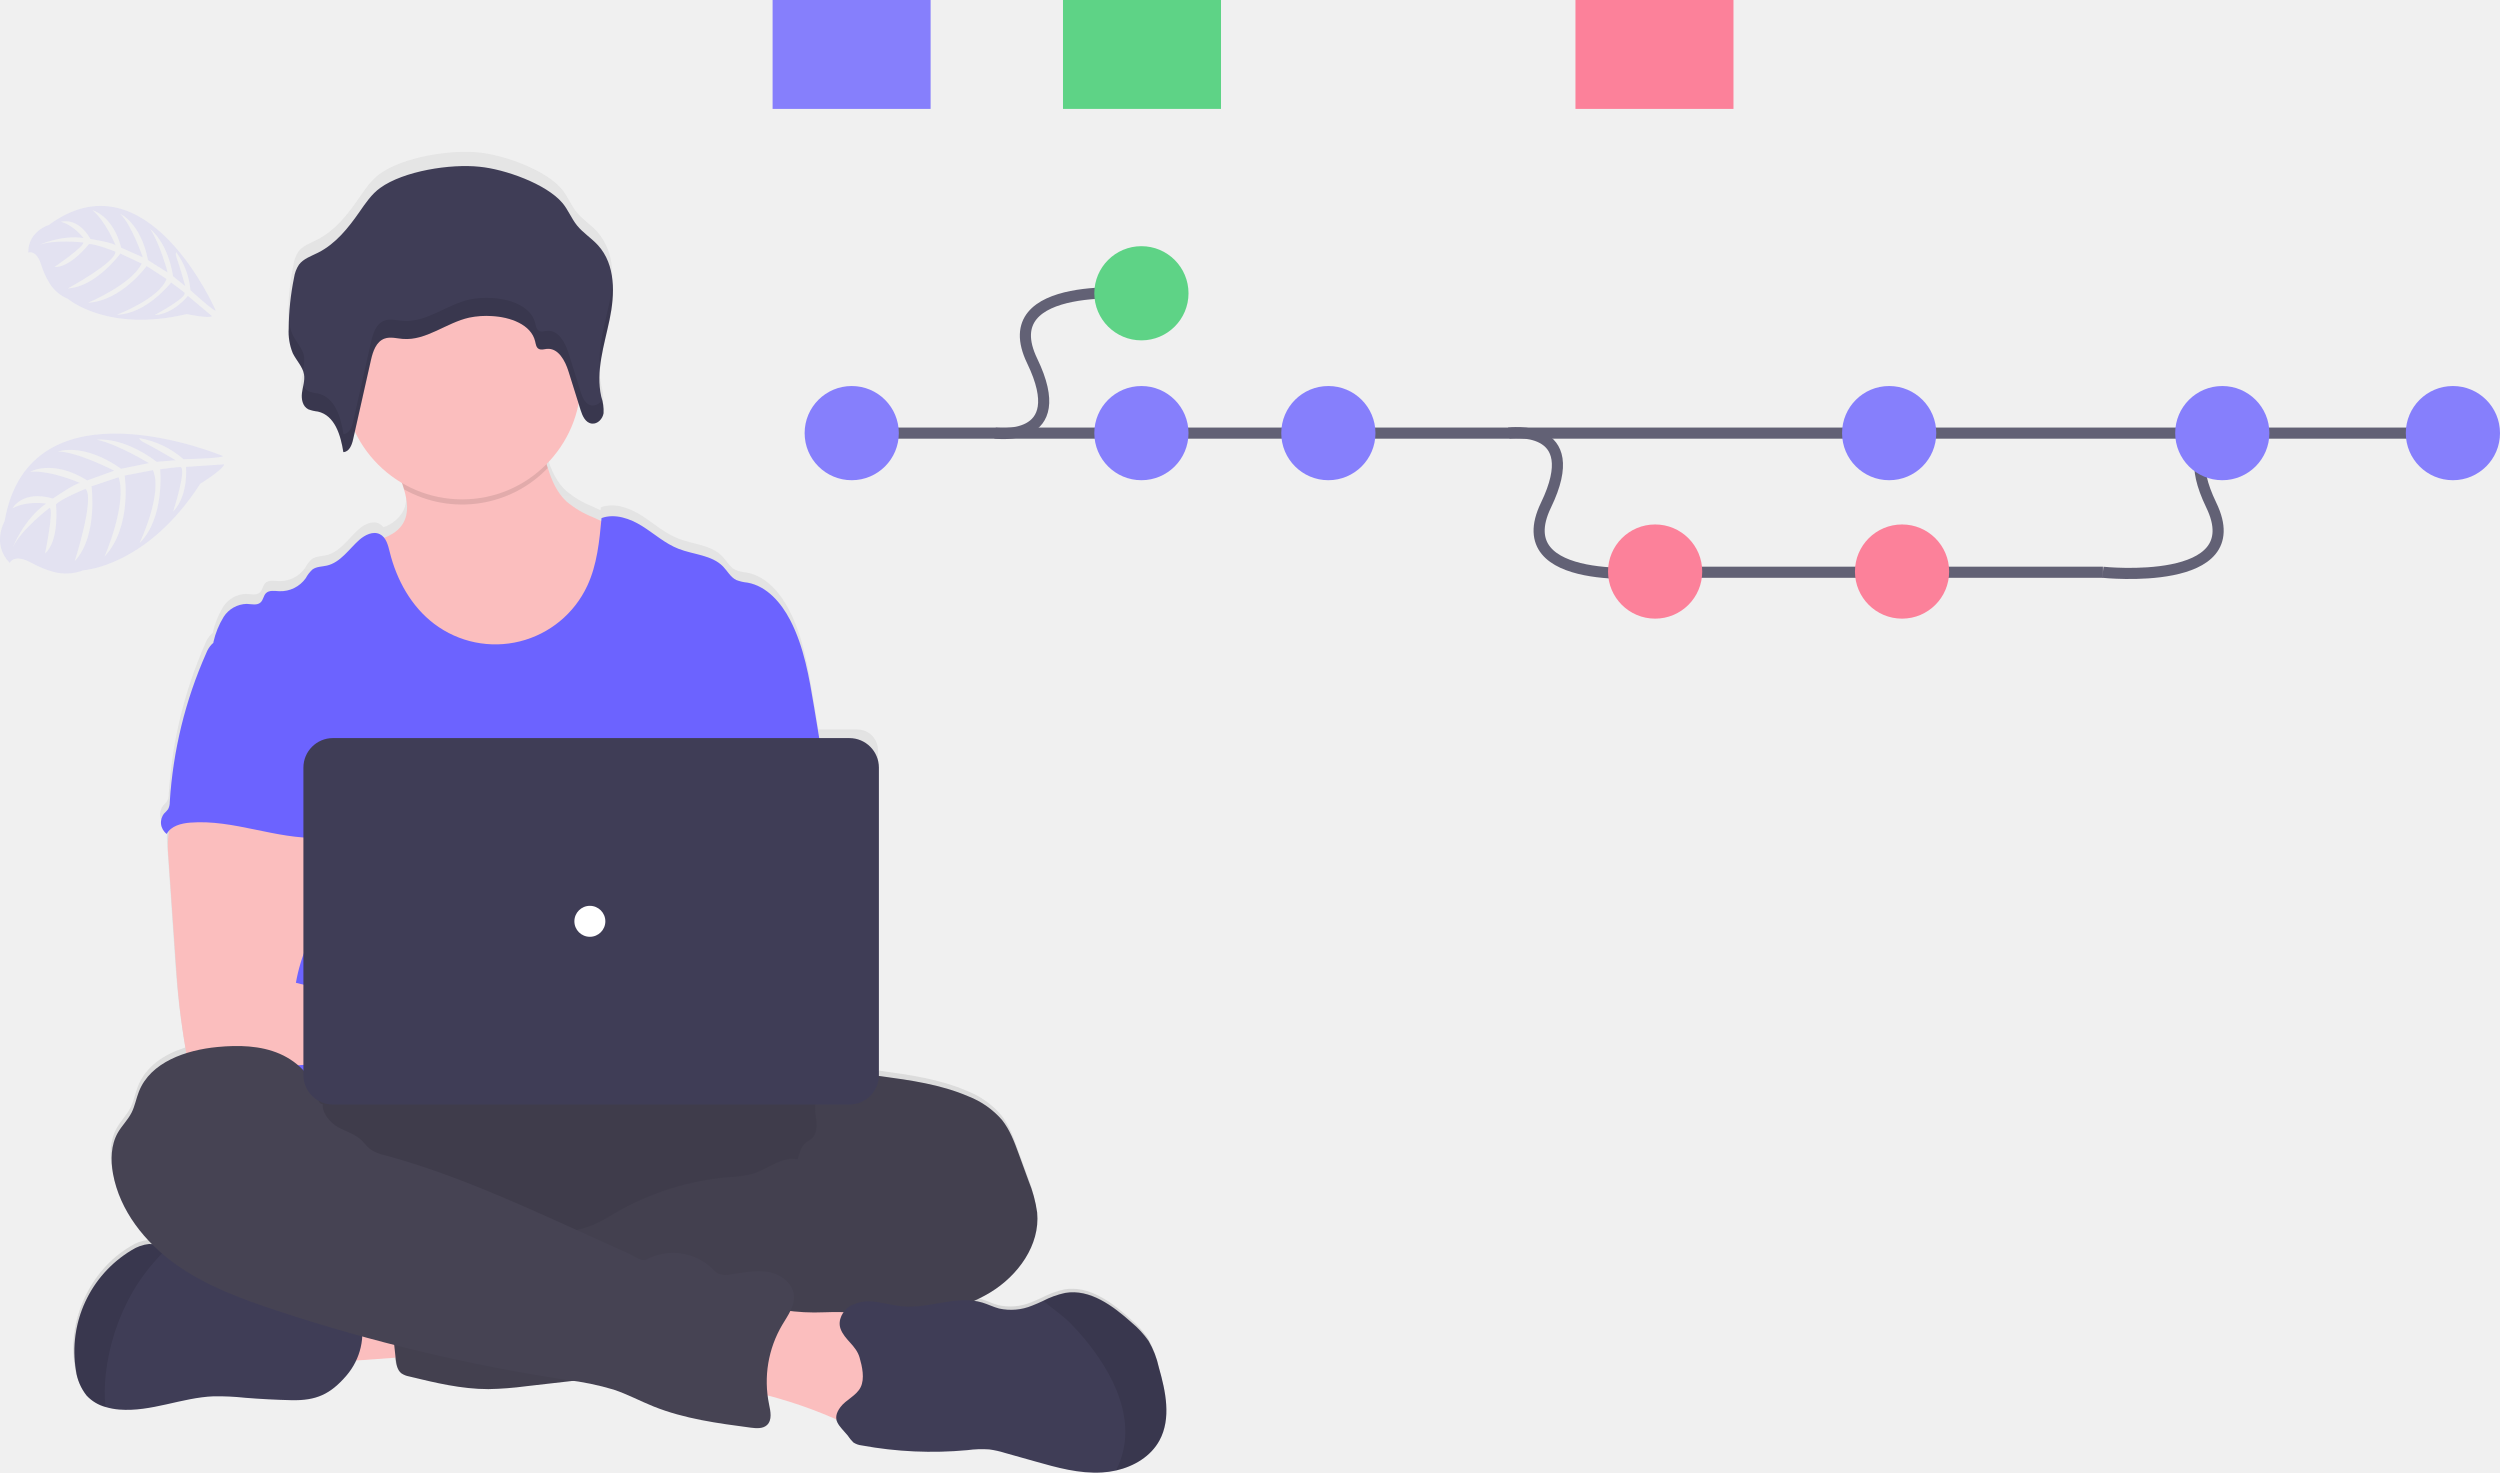
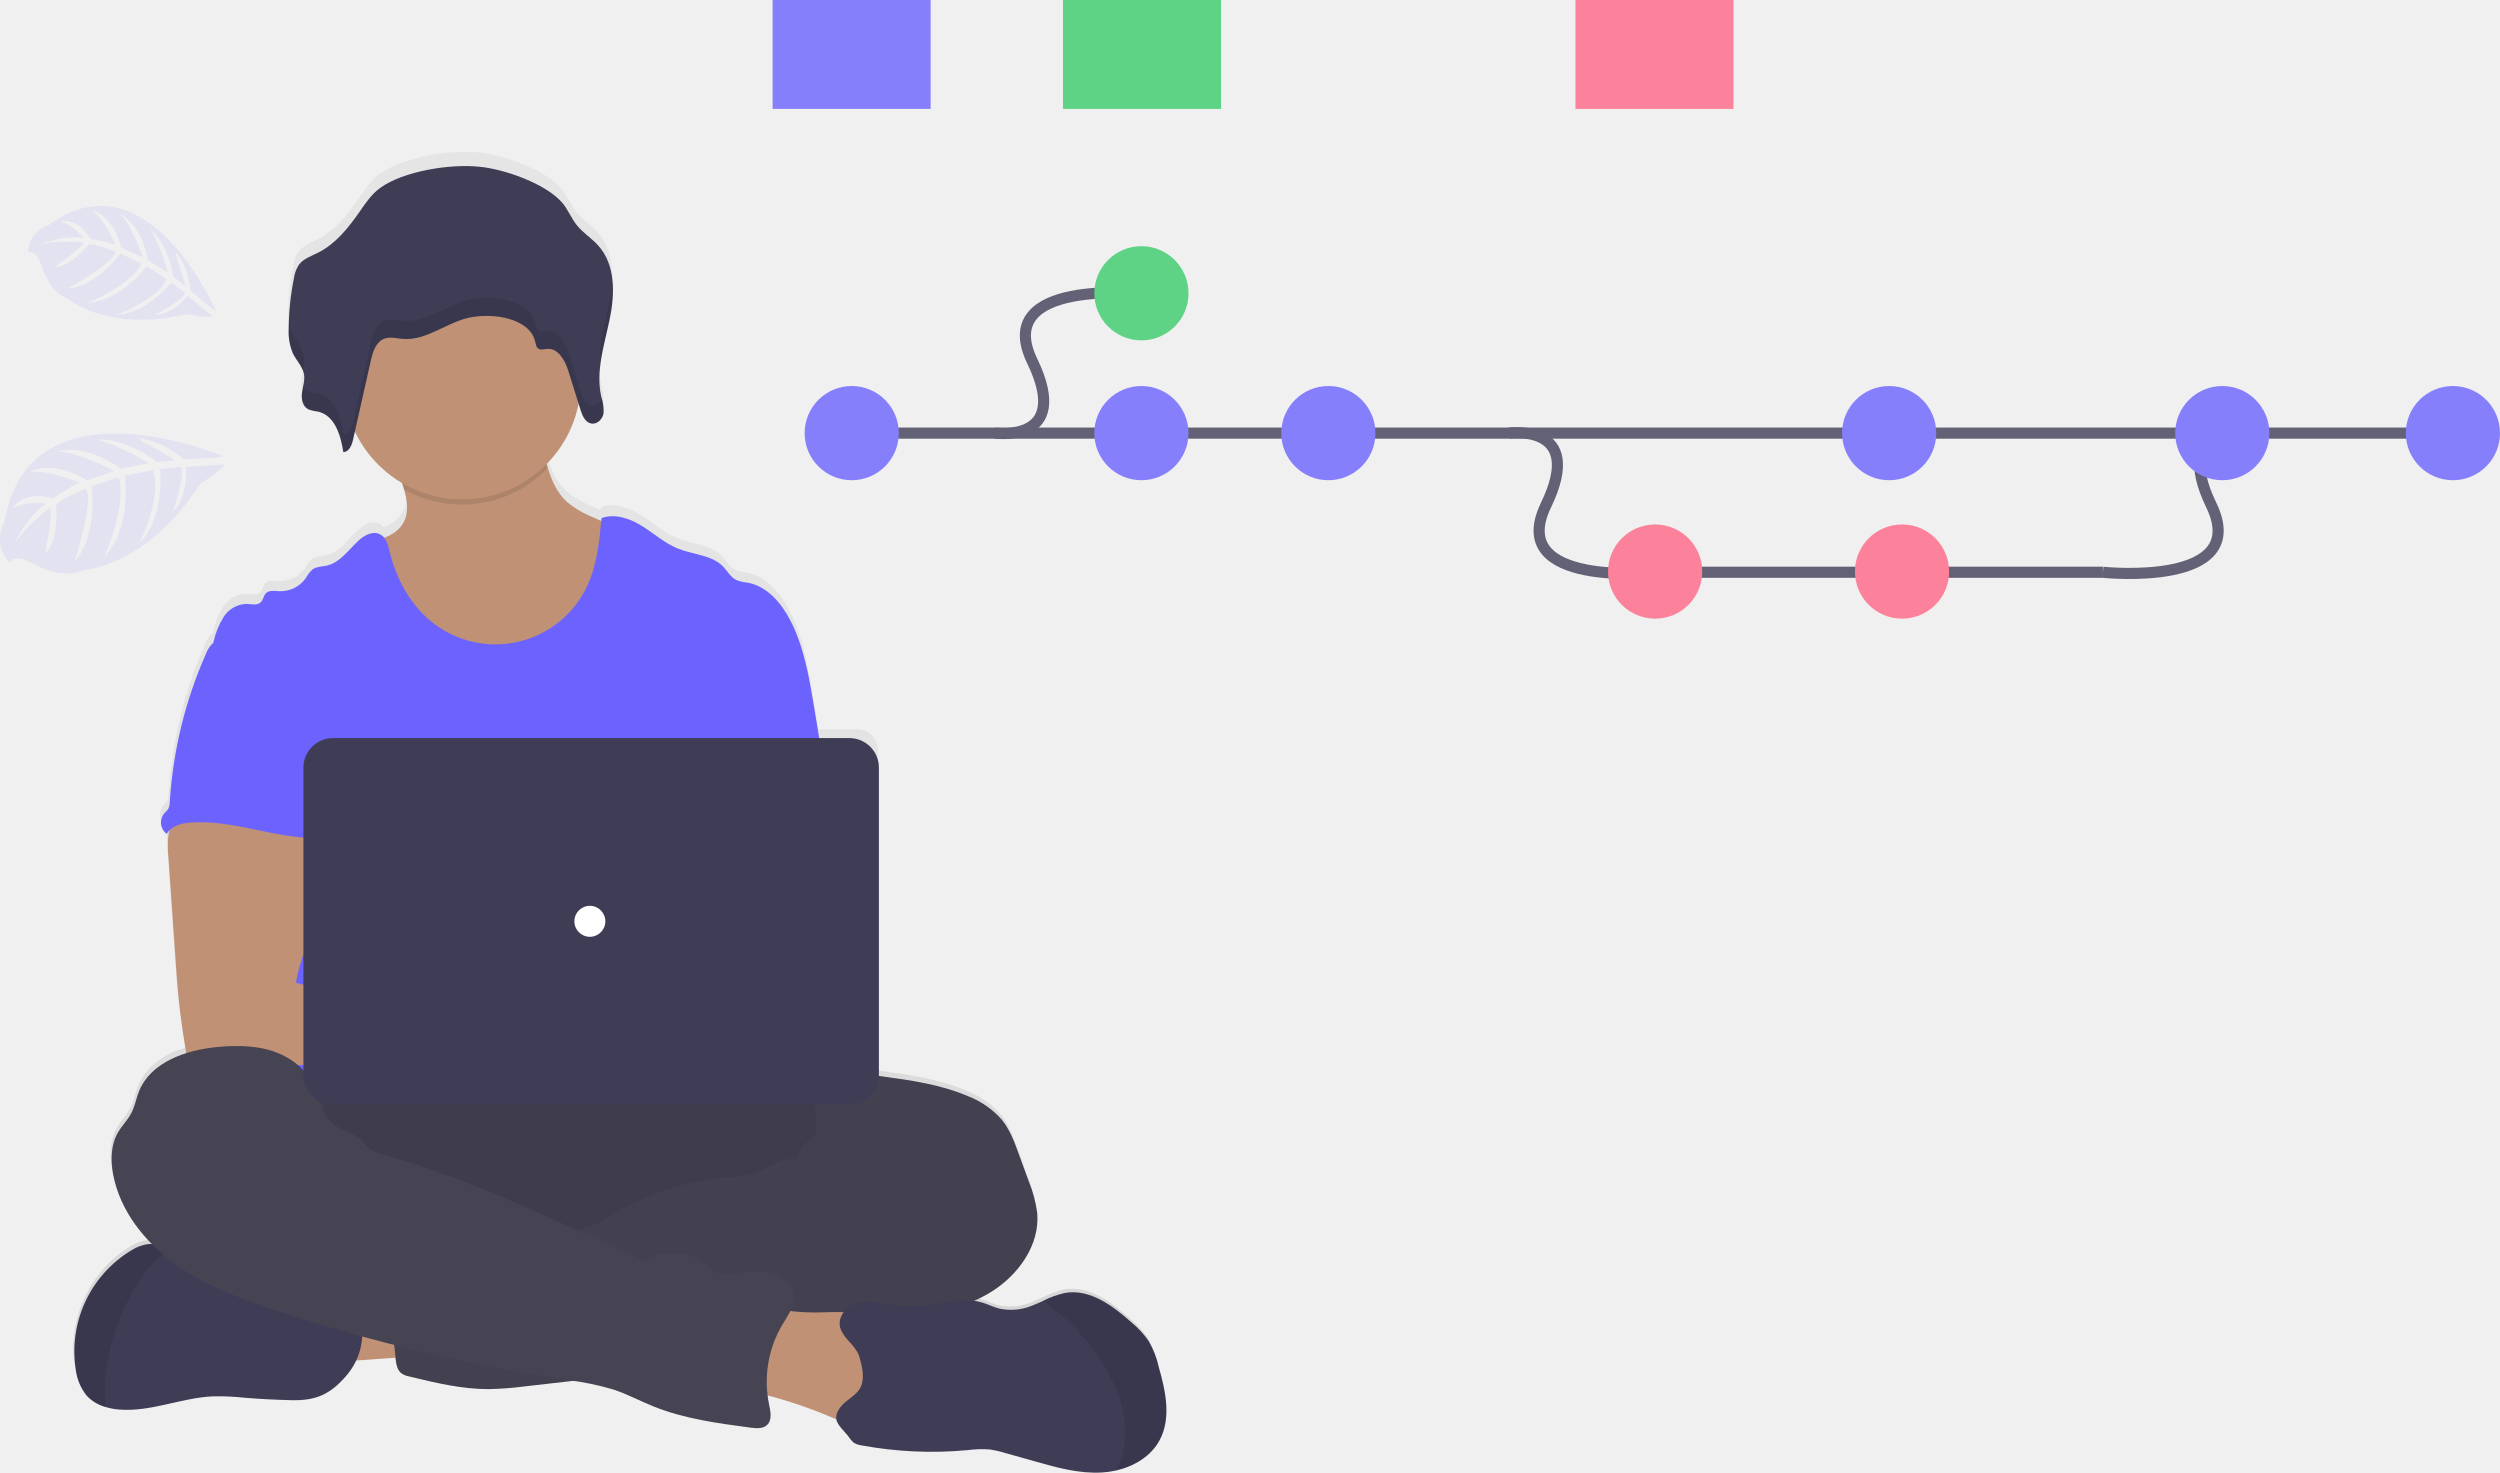
<svg xmlns="http://www.w3.org/2000/svg" viewBox="0 0 674.38 397.257">
  <defs>
-     <style>.a{fill:url(#a);}.b{fill:#fbbebe;}.c{fill:#464353;}.d,.i{opacity:0.1;}.e{fill:#6c63ff;}.f{opacity:0.05;}.g{fill:#3f3d56;}.h{fill:#fff;}.j{opacity:0.8;}.k{fill:none;stroke:#3f3d56;stroke-miterlimit:10;stroke-width:3px;}.l{fill:#3acc6c;}.m{fill:#ff6584;}</style>
    <linearGradient id="a" x1="0.5" y1="1" x2="0.5" gradientUnits="objectBoundingBox">
      <stop offset="0" stop-color="gray" stop-opacity="0.251" />
      <stop offset="0.54" stop-color="gray" stop-opacity="0.122" />
      <stop offset="1" stop-color="gray" stop-opacity="0.102" />
    </linearGradient>
+     <style>
+             .b {
+             fill: #C09175;
+             }
+             .c {
+             fill: #464353;
+             }
+             .d,.i {
+             opacity: .1;
+             }
+             .e {
+             fill: #6c63ff;
+             }
+             .g {
+             fill: #3f3d56;
+             }
+             .k {
+             fill: none;
+             stroke: #3f3d56;
+             stroke-miterlimit: 10;
+             stroke-width: 3px;
+             }
+             .l {
+             fill: #3acc6c;
+             }
+             .m {
+             fill: #ff6584;
+             }
+         </style>
  </defs>
  <g transform="translate(-0.003 -85.389)">
-     <path class="a" d="M401.908,612.036a26.42,26.42,0,0,0-2.785-7.261,25.429,25.429,0,0,0-4.56-4.991c-5.047-4.581-11.243-9.231-17.933-8.075a23.943,23.943,0,0,0-5.945,2.172c-.975.453-1.956.905-2.959,1.288a14.738,14.738,0,0,1-8.925.78c-1.532-.411-2.959-1.149-4.469-1.608a14.163,14.163,0,0,0-2.193-.473,37.35,37.35,0,0,0,4.24-2.235c7.5-4.595,13.491-12.9,12.656-21.783a35.963,35.963,0,0,0-2.325-8.667l-2.673-7.393c-1.156-3.2-2.353-6.467-4.462-9.127a23.093,23.093,0,0,0-9.14-6.474c-7.414-3.223-15.517-4.358-23.516-5.458l-.557-.077V446.241a5.569,5.569,0,0,0-5.569-5.569H310.281q-.7-4.26-1.392-8.507c-1.323-8.082-2.694-16.311-6.418-23.586-2.437-4.762-6.314-9.308-11.542-10.24a11.2,11.2,0,0,1-3-.7c-1.532-.752-2.367-2.423-3.543-3.655-3.035-3.181-7.971-3.23-12.036-4.873-3.592-1.427-6.53-4.114-9.8-6.182s-7.337-3.536-10.957-2.193a7.344,7.344,0,0,1-.077.787l-2.325-1.072a25.613,25.613,0,0,1-7.073-4.26c-2.583-2.437-3.961-5.667-5.033-9.1-.111-.355-.216-.7-.327-1.079a32.322,32.322,0,0,0,8.66-16.534l.564,1.831a12.157,12.157,0,0,0,.446,1.211,4.776,4.776,0,0,0,1.392,1.97,2.472,2.472,0,0,0,.585.341,2.437,2.437,0,0,0,.6.153,2.228,2.228,0,0,0,.863-.063,3.293,3.293,0,0,0,2.088-1.935,4.176,4.176,0,0,0,.244-.849,4.391,4.391,0,0,0,.049-.529v-.724a1.358,1.358,0,0,0-.035-.348v-.181a2.026,2.026,0,0,0-.07-.411c-.028-.132,0-.077,0-.111-.035-.174-.077-.355-.111-.529v-.132c0-.042-.063-.285-.1-.432s-.049-.188-.07-.285v-.042h0c-.07-.278-.132-.55-.195-.828a23.933,23.933,0,0,1-.383-7.351,78.715,78.715,0,0,1,1.991-10.686l.146-.634c.056-.244.111-.487.16-.738.111-.5.223-1,.327-1.511h0l.251-1.281.188-1.142V324.1a33,33,0,0,0,.244-7.818h0a16.452,16.452,0,0,0-3.919-9.83c-1.747-1.942-4.052-3.376-5.674-5.416-1.518-1.907-2.374-4.26-3.947-6.133-4.344-5.186-15.5-9.182-22.339-9.878-7.839-.794-20.5,1.211-26.823,5.841-2.339,1.706-3.94,4.177-5.569,6.516-2.993,4.351-6.391,8.695-11.187,11.138-1.81.919-3.885,1.615-5.089,3.216a8.7,8.7,0,0,0-1.358,3.606,71.5,71.5,0,0,0-1.434,13.77h0v1.74a12.691,12.691,0,0,0,1.086,5.033c.111.237.237.466.369.7l.084.146a27.692,27.692,0,0,1,2.228,3.794,5.026,5.026,0,0,1,.341,1.156,8.521,8.521,0,0,1-.195,3.049h0a2.678,2.678,0,0,1-.09.459l-.063.3a.587.587,0,0,1-.056.306c-.056.3-.1.6-.146.891h0a6.265,6.265,0,0,0,.153,2.409,3.168,3.168,0,0,0,1.545,2.088,4.526,4.526,0,0,0,1.253.39c.439.077.884.125,1.316.223a6.494,6.494,0,0,1,1.594.592,6.417,6.417,0,0,1,1.344.863,7.656,7.656,0,0,1,.578.585,9.745,9.745,0,0,1,.989,1.351q.223.369.418.752a17.176,17.176,0,0,1,1.19,3.147c.181.647.334,1.3.466,1.956.063.292.118.585.167.87s.1.578.139.863h0a2.028,2.028,0,0,0,.557-.111,3.762,3.762,0,0,0,1.914-2.715c.056-.195.1-.383.146-.571.16-.7.327-1.462.487-2.193a32.281,32.281,0,0,0,12.7,13.993c.195.578.383,1.149.55,1.733.912,3.154,1.351,6.453-.23,9.21a9.745,9.745,0,0,1-5.138,4,3.4,3.4,0,0,0-1.149-.975c-1.831-.919-4.031.195-5.569,1.566-2.785,2.52-5.054,6.133-8.716,6.961-1.323.306-2.785.244-3.885,1.051a9.05,9.05,0,0,0-1.8,2.367,8.3,8.3,0,0,1-7.122,3.55c-1.274-.063-2.785-.355-3.655.578-.647.7-.7,1.8-1.392,2.457-.933.919-2.464.473-3.766.418a7.525,7.525,0,0,0-6.2,3.55,23.2,23.2,0,0,0-2.785,6.961v.042a4.976,4.976,0,0,0-.508.425,7.344,7.344,0,0,0-1.538,2.492,118.95,118.95,0,0,0-9.816,40.5,4.177,4.177,0,0,1-.446,1.963,9.658,9.658,0,0,1-1.023,1.114,3.905,3.905,0,0,0,.647,5.569,4.384,4.384,0,0,1,.745-.989c-.077.32-.146.633-.195.919a24.706,24.706,0,0,0-.077,6.126q.989,14.508,2,28.995c.188,2.736.376,5.465.627,8.194q.731,7.922,2.088,15.782a6.8,6.8,0,0,0,.153.7c-5.674,1.8-10.721,5.061-12.844,10.5-.738,1.88-1.072,3.926-1.977,5.729-1,1.977-2.631,3.557-3.717,5.493-1.873,3.328-1.956,7.407-1.274,11.138,1.316,7.275,5.249,13.777,10.442,19.068h-.7a10.889,10.889,0,0,0-4.755,1.706c-10.985,6.418-17.265,20.188-14.974,32.761a14.055,14.055,0,0,0,2.882,6.822,10.8,10.8,0,0,0,5.068,3.1,17.608,17.608,0,0,0,3.738.7c8.563.7,16.854-3.272,25.437-3.606a68.219,68.219,0,0,1,8.514.4q6.2.515,12.426.654c6.746.16,10.54-1.636,14.842-6.676a18.171,18.171,0,0,0,2.624-4.135c3.662-.209,7.706-.529,10.63-.766l.042.4c.16,1.392.4,2.993,1.518,3.871a5.3,5.3,0,0,0,2.088.856c7.031,1.727,14.146,3.481,21.386,3.481a90.293,90.293,0,0,0,10.157-.78l12.719-1.469a63.357,63.357,0,0,1,10.93,2.381c3.676,1.246,7.108,3.1,10.7,4.567,8.354,3.383,17.334,4.595,26.231,5.778,1.518.2,3.258.341,4.379-.7,1.448-1.392.968-3.717.557-5.667-.167-.8-.292-1.6-.39-2.409a122,122,0,0,1,17.571,6.1l1,.439c.292,1.518,1.692,2.729,3.035,4.365a11.135,11.135,0,0,0,1.538,1.907,5.132,5.132,0,0,0,2.207.794,102.9,102.9,0,0,0,28.493,1.288,29.146,29.146,0,0,1,5.876-.2,25.464,25.464,0,0,1,4.246.954l8.054,2.311c5.938,1.7,12.016,3.418,18.177,3.035a23.256,23.256,0,0,0,3.71-.536c4.873-1.128,9.412-3.85,11.751-8.229C405.215,625.9,403.69,618.58,401.908,612.036Z" transform="translate(-89.524 -158.501)" />
+     <path d="M401.908,612.036a26.42,26.42,0,0,0-2.785-7.261,25.429,25.429,0,0,0-4.56-4.991c-5.047-4.581-11.243-9.231-17.933-8.075a23.943,23.943,0,0,0-5.945,2.172c-.975.453-1.956.905-2.959,1.288a14.738,14.738,0,0,1-8.925.78c-1.532-.411-2.959-1.149-4.469-1.608a14.163,14.163,0,0,0-2.193-.473,37.35,37.35,0,0,0,4.24-2.235c7.5-4.595,13.491-12.9,12.656-21.783a35.963,35.963,0,0,0-2.325-8.667l-2.673-7.393c-1.156-3.2-2.353-6.467-4.462-9.127a23.093,23.093,0,0,0-9.14-6.474c-7.414-3.223-15.517-4.358-23.516-5.458l-.557-.077V446.241a5.569,5.569,0,0,0-5.569-5.569H310.281q-.7-4.26-1.392-8.507c-1.323-8.082-2.694-16.311-6.418-23.586-2.437-4.762-6.314-9.308-11.542-10.24a11.2,11.2,0,0,1-3-.7c-1.532-.752-2.367-2.423-3.543-3.655-3.035-3.181-7.971-3.23-12.036-4.873-3.592-1.427-6.53-4.114-9.8-6.182s-7.337-3.536-10.957-2.193a7.344,7.344,0,0,1-.077.787l-2.325-1.072a25.613,25.613,0,0,1-7.073-4.26c-2.583-2.437-3.961-5.667-5.033-9.1-.111-.355-.216-.7-.327-1.079a32.322,32.322,0,0,0,8.66-16.534l.564,1.831a12.157,12.157,0,0,0,.446,1.211,4.776,4.776,0,0,0,1.392,1.97,2.472,2.472,0,0,0,.585.341,2.437,2.437,0,0,0,.6.153,2.228,2.228,0,0,0,.863-.063,3.293,3.293,0,0,0,2.088-1.935,4.176,4.176,0,0,0,.244-.849,4.391,4.391,0,0,0,.049-.529v-.724a1.358,1.358,0,0,0-.035-.348v-.181a2.026,2.026,0,0,0-.07-.411c-.028-.132,0-.077,0-.111-.035-.174-.077-.355-.111-.529v-.132c0-.042-.063-.285-.1-.432s-.049-.188-.07-.285v-.042h0c-.07-.278-.132-.55-.195-.828a23.933,23.933,0,0,1-.383-7.351,78.715,78.715,0,0,1,1.991-10.686l.146-.634c.056-.244.111-.487.16-.738.111-.5.223-1,.327-1.511h0l.251-1.281.188-1.142V324.1a33,33,0,0,0,.244-7.818h0a16.452,16.452,0,0,0-3.919-9.83c-1.747-1.942-4.052-3.376-5.674-5.416-1.518-1.907-2.374-4.26-3.947-6.133-4.344-5.186-15.5-9.182-22.339-9.878-7.839-.794-20.5,1.211-26.823,5.841-2.339,1.706-3.94,4.177-5.569,6.516-2.993,4.351-6.391,8.695-11.187,11.138-1.81.919-3.885,1.615-5.089,3.216a8.7,8.7,0,0,0-1.358,3.606,71.5,71.5,0,0,0-1.434,13.77h0v1.74a12.691,12.691,0,0,0,1.086,5.033c.111.237.237.466.369.7l.084.146a27.692,27.692,0,0,1,2.228,3.794,5.026,5.026,0,0,1,.341,1.156,8.521,8.521,0,0,1-.195,3.049h0a2.678,2.678,0,0,1-.09.459l-.063.3a.587.587,0,0,1-.056.306c-.056.3-.1.6-.146.891h0a6.265,6.265,0,0,0,.153,2.409,3.168,3.168,0,0,0,1.545,2.088,4.526,4.526,0,0,0,1.253.39c.439.077.884.125,1.316.223a6.494,6.494,0,0,1,1.594.592,6.417,6.417,0,0,1,1.344.863,7.656,7.656,0,0,1,.578.585,9.745,9.745,0,0,1,.989,1.351q.223.369.418.752a17.176,17.176,0,0,1,1.19,3.147c.181.647.334,1.3.466,1.956.063.292.118.585.167.87s.1.578.139.863h0a2.028,2.028,0,0,0,.557-.111,3.762,3.762,0,0,0,1.914-2.715c.056-.195.1-.383.146-.571.16-.7.327-1.462.487-2.193a32.281,32.281,0,0,0,12.7,13.993c.195.578.383,1.149.55,1.733.912,3.154,1.351,6.453-.23,9.21a9.745,9.745,0,0,1-5.138,4,3.4,3.4,0,0,0-1.149-.975c-1.831-.919-4.031.195-5.569,1.566-2.785,2.52-5.054,6.133-8.716,6.961-1.323.306-2.785.244-3.885,1.051a9.05,9.05,0,0,0-1.8,2.367,8.3,8.3,0,0,1-7.122,3.55c-1.274-.063-2.785-.355-3.655.578-.647.7-.7,1.8-1.392,2.457-.933.919-2.464.473-3.766.418a7.525,7.525,0,0,0-6.2,3.55,23.2,23.2,0,0,0-2.785,6.961v.042a4.976,4.976,0,0,0-.508.425,7.344,7.344,0,0,0-1.538,2.492,118.95,118.95,0,0,0-9.816,40.5,4.177,4.177,0,0,1-.446,1.963,9.658,9.658,0,0,1-1.023,1.114,3.905,3.905,0,0,0,.647,5.569,4.384,4.384,0,0,1,.745-.989c-.077.32-.146.633-.195.919a24.706,24.706,0,0,0-.077,6.126q.989,14.508,2,28.995c.188,2.736.376,5.465.627,8.194q.731,7.922,2.088,15.782a6.8,6.8,0,0,0,.153.7c-5.674,1.8-10.721,5.061-12.844,10.5-.738,1.88-1.072,3.926-1.977,5.729-1,1.977-2.631,3.557-3.717,5.493-1.873,3.328-1.956,7.407-1.274,11.138,1.316,7.275,5.249,13.777,10.442,19.068h-.7a10.889,10.889,0,0,0-4.755,1.706c-10.985,6.418-17.265,20.188-14.974,32.761a14.055,14.055,0,0,0,2.882,6.822,10.8,10.8,0,0,0,5.068,3.1,17.608,17.608,0,0,0,3.738.7c8.563.7,16.854-3.272,25.437-3.606a68.219,68.219,0,0,1,8.514.4q6.2.515,12.426.654c6.746.16,10.54-1.636,14.842-6.676a18.171,18.171,0,0,0,2.624-4.135c3.662-.209,7.706-.529,10.63-.766l.042.4c.16,1.392.4,2.993,1.518,3.871a5.3,5.3,0,0,0,2.088.856c7.031,1.727,14.146,3.481,21.386,3.481a90.293,90.293,0,0,0,10.157-.78l12.719-1.469a63.357,63.357,0,0,1,10.93,2.381c3.676,1.246,7.108,3.1,10.7,4.567,8.354,3.383,17.334,4.595,26.231,5.778,1.518.2,3.258.341,4.379-.7,1.448-1.392.968-3.717.557-5.667-.167-.8-.292-1.6-.39-2.409a122,122,0,0,1,17.571,6.1l1,.439c.292,1.518,1.692,2.729,3.035,4.365a11.135,11.135,0,0,0,1.538,1.907,5.132,5.132,0,0,0,2.207.794,102.9,102.9,0,0,0,28.493,1.288,29.146,29.146,0,0,1,5.876-.2,25.464,25.464,0,0,1,4.246.954l8.054,2.311c5.938,1.7,12.016,3.418,18.177,3.035a23.256,23.256,0,0,0,3.71-.536c4.873-1.128,9.412-3.85,11.751-8.229C405.215,625.9,403.69,618.58,401.908,612.036Z" transform="translate(-89.524 -158.501)" style="fill:url(#a)" />
    <path class="b" d="M205.03,745.4c-1.469-3.342-2.861-7.184-1.392-10.526a8.945,8.945,0,0,1,4.629-4.351,22.276,22.276,0,0,1,6.265-1.545A87.438,87.438,0,0,1,234.9,728.7c.494,3.912-.55,7.88-1.448,11.661-.814,3.481-1.281,4-4.873,4.177C226.255,744.66,205.58,746.63,205.03,745.4Z" transform="translate(-117.996 -293.221)" />
    <ellipse class="c" cx="99.55" cy="27.846" rx="99.55" ry="27.846" transform="translate(49.476 373.944)" />
    <ellipse class="d" cx="99.55" cy="27.846" rx="99.55" ry="27.846" transform="translate(49.476 373.944)" />
    <path class="b" d="M291.085,444.6a30.972,30.972,0,0,1-15.97,14.508,40.084,40.084,0,0,1-12.677,2.409,36.111,36.111,0,0,1-13.993-1.706c-5.959-2.158-10.909-6.572-14.619-11.716s-6.265-11.02-8.486-16.944c-1.17-3.084-2.283-6.37-1.733-9.628,3.585-.814,7.511-2.012,9.363-5.193,1.58-2.729,1.142-6,.23-9.12-.258-.884-.557-1.761-.856-2.6-.7-2.019-3.1-5.855-1.392-7.581,1.065-1.093,5.527-1.65,7.066-2.36,4.741-2.186,9.113-5.346,14.32-6.384,4.5-.9,9.154-.056,13.651.877a4.49,4.49,0,0,1,1.685.606,4.052,4.052,0,0,1,1.253,1.88c1.281,3.119,2.033,6.565,3.063,9.816,1.072,3.4,2.45,6.6,5.033,9.015a25.694,25.694,0,0,0,7.08,4.219l6.168,2.826a8.11,8.11,0,0,1,2.917,1.887,7.386,7.386,0,0,1,1.392,3.787,35.378,35.378,0,0,1-3.495,21.407Z" transform="translate(-124.21 -189.811)" />
    <path class="d" d="M274.971,401.461a32.023,32.023,0,0,1-38.755,5.75c-.258-.884-.557-1.761-.856-2.6-.7-2.019-3.1-5.855-1.392-7.581,1.065-1.093,5.527-1.65,7.066-2.36,4.741-2.186,9.113-5.346,14.32-6.384,4.5-.9,9.154-.056,13.652.877a4.49,4.49,0,0,1,1.685.606,4.052,4.052,0,0,1,1.253,1.88C273.189,394.764,273.941,398.21,274.971,401.461Z" transform="translate(-127.22 -189.811)" />
    <circle class="b" cx="32.023" cy="32.023" r="32.023" transform="translate(92.638 156.049)" />
    <path class="e" d="M328.237,493.4l-2.631-15.942c-1.33-8-2.7-16.151-6.419-23.356-2.443-4.72-6.321-9.217-11.549-10.15a11.174,11.174,0,0,1-3.007-.7c-1.532-.738-2.367-2.395-3.543-3.62-3.035-3.147-7.978-3.2-12.043-4.8-3.592-1.392-6.53-4.072-9.8-6.119s-7.344-3.481-10.964-2.172c-.585,6.231-1.2,12.6-3.85,18.274A27.345,27.345,0,0,1,223.174,455.1c-6.2-4.671-10.178-11.876-12.029-19.416-.453-1.838-.968-3.947-2.659-4.79-1.831-.919-4.031.195-5.569,1.545-2.785,2.5-5.061,6.077-8.723,6.92-1.323.306-2.785.244-3.885,1.044a8.841,8.841,0,0,0-1.81,2.346,8.354,8.354,0,0,1-7.122,3.523c-1.274-.063-2.785-.355-3.655.571-.647.7-.7,1.782-1.392,2.43-.94.912-2.464.466-3.773.418a7.612,7.612,0,0,0-6.2,3.481,22.453,22.453,0,0,0-2.785,6.864c7.609,16.944,14.57,33.91,22.179,50.854a4.337,4.337,0,0,1,.55,2.088,5.089,5.089,0,0,1-.947,2.089c-3.731,5.994-3.613,13.533-3.2,20.578s.912,14.487-2.235,20.8c-.856,1.733-1.97,3.321-2.785,5.054-1.907,3.926-2.6,16.485-1.483,20.7H333.034c-3-8.249-1.859-24.8-1.232-33.561.439-6.126-.7-12.245-1.183-18.371C329.553,517.76,330.305,505.891,328.237,493.4Z" transform="translate(-106.011 -201.402)" />
    <path class="b" d="M146.149,544.865a24.644,24.644,0,0,0-.084,6.077l2,28.73c.188,2.708.376,5.409.627,8.11.48,5.242,1.2,10.442,2.088,15.636a2.785,2.785,0,0,0,2.854,2.708c8.806,1.866,17.9,1.789,26.892,1.281,13.714-.766,27.407-2.513,41.143-2.214,3.536.077,7.658,0,9.8-2.785s.9-7.289-1.9-9.537-6.6-2.785-10.192-2.785c-4.755-.049-9.509.627-14.25.348a70.6,70.6,0,0,1-12.823-2.36l-11.835-2.945a45.621,45.621,0,0,1,3.112-10.366c2.325-6.036,4.5-12.273,4.539-18.74s-2.395-13.269-7.692-16.972c-4.358-3.042-9.969-3.606-15.281-3.481-3.864.111-10.54-.815-14.069.7C148.286,537.493,146.671,542.129,146.149,544.865Z" transform="translate(-100.647 -234.626)" />
    <path class="c" d="M356.9,643.11c2.318-.884,4.873-.564,7.358-.23,8,1.093,16.116,2.214,23.53,5.409a23.1,23.1,0,0,1,9.147,6.412c2.088,2.638,3.307,5.869,4.462,9.05l2.673,7.324a35.255,35.255,0,0,1,2.332,8.584c.835,8.765-5.158,17.028-12.7,21.581s-16.415,6.175-25.061,7.873-17.327,3.578-25.939,5.569a104.427,104.427,0,0,1-12.2,2.4c-9.217,1.044-18.852-.494-27.609,2.555-3.481,1.218-6.9,3.028-10.512,3.871a65.389,65.389,0,0,1-7.268,1.107l-16.575,1.894a90.416,90.416,0,0,1-10.164.78c-7.24,0-14.362-1.713-21.393-3.425a5.41,5.41,0,0,1-2.088-.842c-1.114-.877-1.357-2.43-1.518-3.836q-1.065-9.335-1.866-18.692c-.167-2.026-.292-4.219.815-5.924,1.392-2.088,4.107-2.743,6.586-3.147a171.867,171.867,0,0,1,31.8-2.207c4.045-4.045,10.714-4.066,16.011-6.265a47.62,47.62,0,0,0,5.646-3.07,73.791,73.791,0,0,1,31-9.795,28.856,28.856,0,0,0,6.342-.9c4.1-1.274,7.839-4.741,12.05-3.892.522-1.441.884-3.369,2.088-4.358.6-.508,1.337-.849,1.887-1.392,1.163-1.177,1.267-3.028,1.093-4.671s-.564-3.328-.139-4.929a6.815,6.815,0,0,1,.773-1.719C349.552,644.614,352.705,642.762,356.9,643.11Z" transform="translate(-126.622 -267.182)" />
-     <path class="f" d="M356.9,643.11c2.318-.884,4.873-.564,7.358-.23,8,1.093,16.116,2.214,23.53,5.409a23.1,23.1,0,0,1,9.147,6.412c2.088,2.638,3.307,5.869,4.462,9.05l2.673,7.324a35.255,35.255,0,0,1,2.332,8.584c.835,8.765-5.158,17.028-12.7,21.581s-16.415,6.175-25.061,7.873-17.327,3.578-25.939,5.569a104.427,104.427,0,0,1-12.2,2.4c-9.217,1.044-18.852-.494-27.609,2.555-3.481,1.218-6.9,3.028-10.512,3.871a65.389,65.389,0,0,1-7.268,1.107l-16.575,1.894a90.416,90.416,0,0,1-10.164.78c-7.24,0-14.362-1.713-21.393-3.425a5.41,5.41,0,0,1-2.088-.842c-1.114-.877-1.357-2.43-1.518-3.836q-1.065-9.335-1.866-18.692c-.167-2.026-.292-4.219.815-5.924,1.392-2.088,4.107-2.743,6.586-3.147a171.867,171.867,0,0,1,31.8-2.207c4.045-4.045,10.714-4.066,16.011-6.265a47.62,47.62,0,0,0,5.646-3.07,73.791,73.791,0,0,1,31-9.795,28.856,28.856,0,0,0,6.342-.9c4.1-1.274,7.839-4.741,12.05-3.892.522-1.441.884-3.369,2.088-4.358.6-.508,1.337-.849,1.887-1.392,1.163-1.177,1.267-3.028,1.093-4.671s-.564-3.328-.139-4.929a6.815,6.815,0,0,1,.773-1.719C349.552,644.614,352.705,642.762,356.9,643.11Z" transform="translate(-126.622 -267.182)" />
+     <path d="M356.9,643.11c2.318-.884,4.873-.564,7.358-.23,8,1.093,16.116,2.214,23.53,5.409a23.1,23.1,0,0,1,9.147,6.412c2.088,2.638,3.307,5.869,4.462,9.05l2.673,7.324a35.255,35.255,0,0,1,2.332,8.584c.835,8.765-5.158,17.028-12.7,21.581s-16.415,6.175-25.061,7.873-17.327,3.578-25.939,5.569a104.427,104.427,0,0,1-12.2,2.4c-9.217,1.044-18.852-.494-27.609,2.555-3.481,1.218-6.9,3.028-10.512,3.871a65.389,65.389,0,0,1-7.268,1.107l-16.575,1.894a90.416,90.416,0,0,1-10.164.78c-7.24,0-14.362-1.713-21.393-3.425a5.41,5.41,0,0,1-2.088-.842c-1.114-.877-1.357-2.43-1.518-3.836q-1.065-9.335-1.866-18.692c-.167-2.026-.292-4.219.815-5.924,1.392-2.088,4.107-2.743,6.586-3.147a171.867,171.867,0,0,1,31.8-2.207c4.045-4.045,10.714-4.066,16.011-6.265a47.62,47.62,0,0,0,5.646-3.07,73.791,73.791,0,0,1,31-9.795,28.856,28.856,0,0,0,6.342-.9c4.1-1.274,7.839-4.741,12.05-3.892.522-1.441.884-3.369,2.088-4.358.6-.508,1.337-.849,1.887-1.392,1.163-1.177,1.267-3.028,1.093-4.671s-.564-3.328-.139-4.929a6.815,6.815,0,0,1,.773-1.719C349.552,644.614,352.705,642.762,356.9,643.11Z" transform="translate(-126.622 -267.182)" style="opacity:.05" />
    <path class="g" d="M183.065,743.565c-4.309,4.991-8.1,6.773-14.849,6.613q-6.224-.146-12.433-.647a69.767,69.767,0,0,0-8.521-.4c-8.59.334-16.882,4.267-25.451,3.578a18.042,18.042,0,0,1-3.738-.7A10.881,10.881,0,0,1,113,748.939a13.866,13.866,0,0,1-2.882-6.76A31.845,31.845,0,0,1,125.1,709.732a10.986,10.986,0,0,1,4.762-1.692,11.285,11.285,0,0,1,4.817,1.058l.1.042a36.43,36.43,0,0,1,11.932,7.964,6.725,6.725,0,0,0,1.824,1.469,6.266,6.266,0,0,0,2.151.4l9.147.578a21.675,21.675,0,0,1,4.595.633,36.525,36.525,0,0,1,4.831,2.089c4.922,2.2,10.38,2.785,15.7,3.634a2.347,2.347,0,0,1,1.392.557,2.179,2.179,0,0,1,.432.9,17.759,17.759,0,0,1-3.717,16.193Z" transform="translate(-89.627 -287.085)" />
    <path class="d" d="M134.78,709.15a54.924,54.924,0,0,0-9.154,11.445,57.279,57.279,0,0,0-7.477,22.653,42.048,42.048,0,0,0-.077,8.778A10.88,10.88,0,0,1,113,748.949a13.866,13.866,0,0,1-2.882-6.76A31.845,31.845,0,0,1,125.1,709.742a10.984,10.984,0,0,1,4.762-1.692,11.286,11.286,0,0,1,4.817,1.058Z" transform="translate(-89.627 -287.088)" />
    <path class="b" d="M390.912,733.939c5.117-.139,10.86-.4,14.619,3.049,3.585,3.258,4.059,8.632,4.3,13.471l.272,5.618a11.222,11.222,0,0,1-.536,5.068c-1.225,2.785-4.588,4.128-7.658,3.968s-5.889-1.5-8.695-2.715a122.315,122.315,0,0,0-23.669-7.456q.4-5.827,1.323-11.6c.425-2.666.494-7.129,2.276-9.342,1.887-2.339,4.344-1.072,6.906-.64a55.437,55.437,0,0,0,10.867.578Z" transform="translate(-168.595 -294.557)" />
    <path class="c" d="M181.125,646.707c0,.7-1.093,0-1.19-.745-.766-5.632-5.235-10.275-10.442-12.531s-11.138-2.374-16.777-1.838c-8.528.808-18.1,4.072-21.219,12.043-.738,1.866-1.072,3.885-1.977,5.674-1,1.963-2.638,3.529-3.724,5.437-1.873,3.3-1.949,7.344-1.274,11.076,1.817,9.955,8.625,18.469,16.875,24.365s17.891,9.419,27.5,12.593A476.993,476.993,0,0,0,246.869,721.4a74.926,74.926,0,0,1,12.726,2.625c3.676,1.232,7.115,3.077,10.707,4.525,8.354,3.355,17.341,4.553,26.245,5.729,1.518.195,3.258.334,4.379-.7,1.448-1.344.968-3.683.557-5.611a30.178,30.178,0,0,1,3.557-21.414c1.49-2.506,3.425-5.075,3.147-7.978-.334-3.383-3.7-5.778-7.059-6.321s-6.767.258-10.136.7a5.43,5.43,0,0,1-3.446-.341,6.886,6.886,0,0,1-1.351-1.2,15.267,15.267,0,0,0-17.78-2.485c-1.246.7-3.133-.856-4.428-1.441l-14.64-6.627c-16.819-7.609-33.722-15.253-51.515-20.07a10.82,10.82,0,0,1-3.968-1.65c-.884-.7-1.518-1.643-2.332-2.416-1.775-1.678-4.247-2.346-6.377-3.536S180.637,649.1,181.125,646.707Z" transform="translate(-94.028 -263.776)" />
    <path class="g" d="M492.142,766.686c-2.339,4.337-6.878,7.038-11.751,8.152a23.322,23.322,0,0,1-3.717.529c-6.161.383-12.245-1.323-18.183-3.007l-8.061-2.269a25.45,25.45,0,0,0-4.247-.947,29.141,29.141,0,0,0-5.876.2,104.138,104.138,0,0,1-28.542-1.281,5.032,5.032,0,0,1-2.207-.787,10.963,10.963,0,0,1-1.539-1.887c-2.193-2.638-4.553-4.177-1.956-7.658,1.5-2.019,4.274-3.028,5.437-5.346s.418-5.611-.272-8.006c-.94-3.307-4.031-4.734-5.138-7.769-.828-2.29.564-4.95,2.659-6.2a11.047,11.047,0,0,1,7.1-1.023c2.416.32,4.783,1,7.212,1.19,7.143.571,14.445-3.112,21.3-1.037,1.511.459,2.938,1.19,4.469,1.594a14.863,14.863,0,0,0,8.932-.773c1-.376,1.984-.828,2.959-1.274a23.829,23.829,0,0,1,5.952-2.151c6.69-1.149,12.893,3.481,17.94,8a25.367,25.367,0,0,1,4.56,4.943,24.813,24.813,0,0,1,2.785,7.191C493.806,753.515,495.33,760.768,492.142,766.686Z" transform="translate(-179.347 -292.775)" />
    <path class="d" d="M516.509,766.667c-2.339,4.337-6.878,7.038-11.751,8.152a22.757,22.757,0,0,0,2.471-11.946c-.418-6.62-3.328-12.858-7.038-18.358a65.023,65.023,0,0,0-7.755-9.447c-2.214-2.228-4.936-4-7.317-6.036a23.821,23.821,0,0,1,5.952-2.151c6.69-1.149,12.893,3.481,17.94,8a25.363,25.363,0,0,1,4.56,4.943,24.811,24.811,0,0,1,2.785,7.191C518.173,753.5,519.7,760.75,516.509,766.667Z" transform="translate(-203.714 -292.757)" />
    <path class="e" d="M157,473.672a7.206,7.206,0,0,0-1.545,2.471,116.857,116.857,0,0,0-9.816,40.112,4.01,4.01,0,0,1-.453,1.942,8.5,8.5,0,0,1-1.023,1.107,3.843,3.843,0,0,0,.654,5.569c1.149-2.165,3.9-2.868,6.342-3.056,11.7-.926,23.133,4.518,34.87,4.107-.828-2.861-2.019-5.611-2.694-8.507-2.986-12.858,4.462-26.857-.1-39.242-.912-2.478-2.437-4.915-4.838-6a12.887,12.887,0,0,0-3.1-.821c-2.966-.536-8.869-2.826-11.737-1.907-1.058.341-1.476,1.337-2.353,1.935C159.877,472.238,158.109,472.551,157,473.672Z" transform="translate(-99.84 -214.523)" />
    <rect class="g" width="155.242" height="98.853" rx="7.97" transform="translate(81.847 284.488)" />
-     <circle class="h" cx="4.177" cy="4.177" r="4.177" transform="translate(154.943 329.738)" />
+     <circle cx="4.177" cy="4.177" r="4.177" transform="translate(154.943 329.738)" style="fill:#fff" />
    <path class="g" d="M217.421,296.269c-2.339,1.692-3.94,4.121-5.569,6.453-3,4.309-6.4,8.611-11.194,11.013-1.817.912-3.891,1.6-5.1,3.188a8.59,8.59,0,0,0-1.358,3.571,70.766,70.766,0,0,0-1.434,13.645,15.165,15.165,0,0,0,1.107,6.711c.954,1.949,2.673,3.6,3.028,5.722.271,1.657-.341,3.307-.557,4.971s.16,3.634,1.7,4.427a10.3,10.3,0,0,0,2.576.606c4.629,1.03,6.182,6.46,6.885,10.95,1.573-.091,2.283-1.894,2.611-3.362l4.824-21.448c.522-2.325,1.392-5.019,3.71-5.834,1.552-.536,3.251-.035,4.873.1,6.37.522,11.758-4.4,17.989-5.757a22.972,22.972,0,0,1,6.063-.4c4.915.244,10.63,2.262,11.674,6.85.174.745.278,1.636.975,2s1.427.056,2.158,0c3.119-.313,4.957,3.2,5.855,6.063l3.272,10.442c.487,1.58,1.309,3.439,3.021,3.641,1.58.195,2.924-1.3,3.161-2.785a12.2,12.2,0,0,0-.62-4.511c-1.538-6.857.815-13.874,2.249-20.745s1.692-14.765-3.119-20.056c-1.747-1.914-4.045-3.342-5.674-5.36-1.518-1.894-2.374-4.219-3.947-6.077-4.351-5.131-15.51-9.092-22.353-9.746C236.412,289.7,223.742,291.681,217.421,296.269Z" transform="translate(-114.884 -160.172)" />
    <g class="i" transform="translate(77.893 161.263)">
      <path d="M276.111,370.47c-1.713-.209-2.534-2.088-3.021-3.641q-1.636-5.228-3.272-10.442c-.9-2.875-2.736-6.384-5.855-6.063-.731.077-1.518.362-2.158,0s-.8-1.26-.975-2c-1.044-4.595-6.76-6.606-11.674-6.85a23.275,23.275,0,0,0-6.063.4c-6.231,1.392-11.619,6.265-17.989,5.757-1.643-.132-3.342-.634-4.873-.1-2.346.808-3.188,3.481-3.71,5.834L211.7,374.8c-.327,1.476-1.037,3.279-2.611,3.362-.7-4.483-2.256-9.913-6.885-10.944a10.943,10.943,0,0,1-2.576-.606,3.021,3.021,0,0,1-1.344-1.5c-.125.647-.271,1.295-.355,1.942-.209,1.657.16,3.634,1.7,4.428a10.3,10.3,0,0,0,2.576.606c4.629,1.03,6.182,6.46,6.885,10.95,1.573-.09,2.283-1.894,2.611-3.362l4.824-21.448c.522-2.325,1.392-5.019,3.71-5.834,1.552-.536,3.251-.035,4.873.1,6.37.522,11.758-4.4,17.989-5.757a22.972,22.972,0,0,1,6.063-.4c4.915.244,10.63,2.262,11.674,6.85.174.745.278,1.636.975,2s1.427.056,2.158,0c3.119-.313,4.957,3.2,5.855,6.063q1.629,5.228,3.272,10.442c.487,1.58,1.309,3.439,3.021,3.641,1.58.195,2.924-1.3,3.161-2.785a9.454,9.454,0,0,0-.418-3.7,2.875,2.875,0,0,1-2.743,1.608Z" transform="translate(-194.328 -336.95)" />
      <path d="M196.915,359.789c-.355-2.123-2.088-3.773-3.028-5.722a11.451,11.451,0,0,1-1.03-4.177c0,.78-.07,1.559-.077,2.346a15.165,15.165,0,0,0,1.107,6.711c.773,1.58,2.047,2.973,2.687,4.581a10.484,10.484,0,0,0,.341-3.738Z" transform="translate(-192.78 -339.524)" />
      <path d="M315.941,340.451c-1.267,6.07-3.244,12.252-2.631,18.337.4-4.49,1.706-9.008,2.631-13.464A35.5,35.5,0,0,0,316.749,335a42.565,42.565,0,0,1-.808,5.451Z" transform="translate(-229.368 -335)" />
    </g>
-     <g class="j" transform="translate(208.414 85.389)">
+     <g transform="translate(208.414 85.389)" style="opacity:.8">
      <line class="k" x2="435.136" transform="translate(21.344 116.835)" />
      <path class="k" d="M466.46,377.307s20.808,2.889,10.032-19.437,29.238-18.1,29.238-18.1" transform="translate(-406.459 -260.479)" />
      <path class="k" d="M665.53,393.777s20.808-2.882,10.031,19.443,29.238,18.1,29.238,18.1" transform="translate(-466.946 -276.949)" />
      <path class="k" d="M935.02,393.777s-20.815-2.882-10.031,19.443-29.238,18.1-29.238,18.1" transform="translate(-536.898 -276.949)" />
      <line class="k" x1="114.816" transform="translate(244.036 154.364)" />
      <circle class="e" cx="12.705" cy="12.705" r="12.705" transform="translate(8.639 104.13)" />
      <circle class="l" cx="12.705" cy="12.705" r="12.705" transform="translate(86.782 66.406)" />
      <circle class="e" cx="12.705" cy="12.705" r="12.705" transform="translate(86.782 104.13)" />
      <circle class="e" cx="12.705" cy="12.705" r="12.705" transform="translate(137.211 104.13)" />
      <circle class="m" cx="12.705" cy="12.705" r="12.705" transform="translate(225.358 141.472)" />
      <circle class="m" cx="12.705" cy="12.705" r="12.705" transform="translate(291.966 141.472)" />
      <circle class="e" cx="12.705" cy="12.705" r="12.705" transform="translate(288.492 104.13)" />
      <circle class="e" cx="12.705" cy="12.705" r="12.705" transform="translate(440.559 104.13)" />
      <circle class="e" cx="12.705" cy="12.705" r="12.705" transform="translate(378.351 104.13)" />
      <rect class="e" width="42.625" height="29.378" />
      <rect class="l" width="42.625" height="29.378" transform="translate(78.331)" />
      <rect class="m" width="42.625" height="29.378" transform="translate(216.572)" />
    </g>
    <g class="i" transform="translate(0.003 202.35)">
      <path class="e" d="M141,400.07S88.952,378.183,82.13,417.675c0,0-3.557,6.154,1.392,11.236,0,0,1.065-2.729,6.091.091a25.877,25.877,0,0,0,5.681,2.311,12.782,12.782,0,0,0,8.089-.432h0s17.118-.926,31.515-23.321c0,0,6.175-3.815,6.481-5.249l-10.317.7s.794,7.553-3.481,12.085c0,0,3.787-11.723,1.97-12.05-.369-.07-5.451.6-5.451.6s1.316,13.136-5.569,19.931c0,0,6.391-13.359,3.613-19.694l-7.616,1.469s2.088,13.819-5.444,21.852c0,0,6.2-14.2,3.8-21.414l-7.289,2.45s1.754,13.512-4.546,20.188c0,0,5.5-17.132,2.91-19.492,0,0-6.558,2.659-7.957,4.177,0,0,1.037,9.746-2.966,13.262,0,0,2.457-11.835,1.239-12.322,0,0-7.616,5.736-9.941,10.686,0,0,2.9-7.56,8.987-11.835,0,0-5.117-.863-9.05,1.274,0,0,2.631-5.019,10.895-2.638,0,0,6.119-4.24,7.344-4.177,0,0-7.818-3.481-13.464-3.049,0,0,6.057-3.481,15.371,2.332l7.275-2.624s-10.094-5.172-15.148-5.152c0,0,6.725-2.6,17.035,4.636l7.449-1.518s-8.354-5.117-13.986-6.307c0,0,6.753-1.072,16.137,5.952l5.089-.425s-6.161-3.634-8.027-4.518-1.782-1.455-1.782-1.455a24.289,24.289,0,0,1,11.932,5.695S140.962,400.717,141,400.07Z" transform="translate(-80.893 -394.021)" />
    </g>
    <g class="i" transform="translate(7.63 140.939)">
      <path class="e" d="M142.411,334.031s-18.434-42.653-44.992-23.091c0,0-5.611,1.629-5.569,7.449,0,0,2.186-1.016,3.571,3.53a20.954,20.954,0,0,0,2.088,4.6,10.442,10.442,0,0,0,5.047,4.351h0s10.7,9.2,32.023,4.1c0,0,5.848,1.246,6.843.578l-6.516-5.479s-3.836,4.943-8.973,5.179c0,0,8.932-4.8,8.041-6.036-.181-.251-3.585-2.743-3.585-2.743s-6.7,8.549-14.619,8.681c0,0,11.41-4.3,13.366-9.642l-5.36-3.481s-6.76,9.4-15.81,9.892c0,0,11.772-4.908,14.459-10.561l-5.729-2.694s-6.655,9.05-14.181,9.391c0,0,13.032-7.045,12.83-9.92,0,0-5.409-2.158-7.129-2.033,0,0-4.922,6.37-9.314,6.189,0,0,8.208-5.632,7.762-6.613,0,0-7.8-.933-11.995.7,0,0,6.029-2.84,12.078-1.907,0,0-2.548-3.432-6.091-4.386,0,0,4.428-1.483,7.978,4.629,0,0,6.043.975,6.753,1.7,0,0-2.652-6.537-6.265-9.482,0,0,5.569,1.392,7.8,10.143l5.82,2.583s-3.049-8.827-6.07-11.688c0,0,5.479,2.283,7.484,12.461l5.291,3.335s-2.047-7.8-4.713-11.716c0,0,4.622,3.216,6.189,12.733l3.272,2.645s-1.594-5.667-2.2-7.254-.23-1.88-.23-1.88a19.945,19.945,0,0,1,3.822,10.219S142.015,334.386,142.411,334.031Z" transform="translate(-91.85 -305.806)" />
    </g>
  </g>
</svg>
